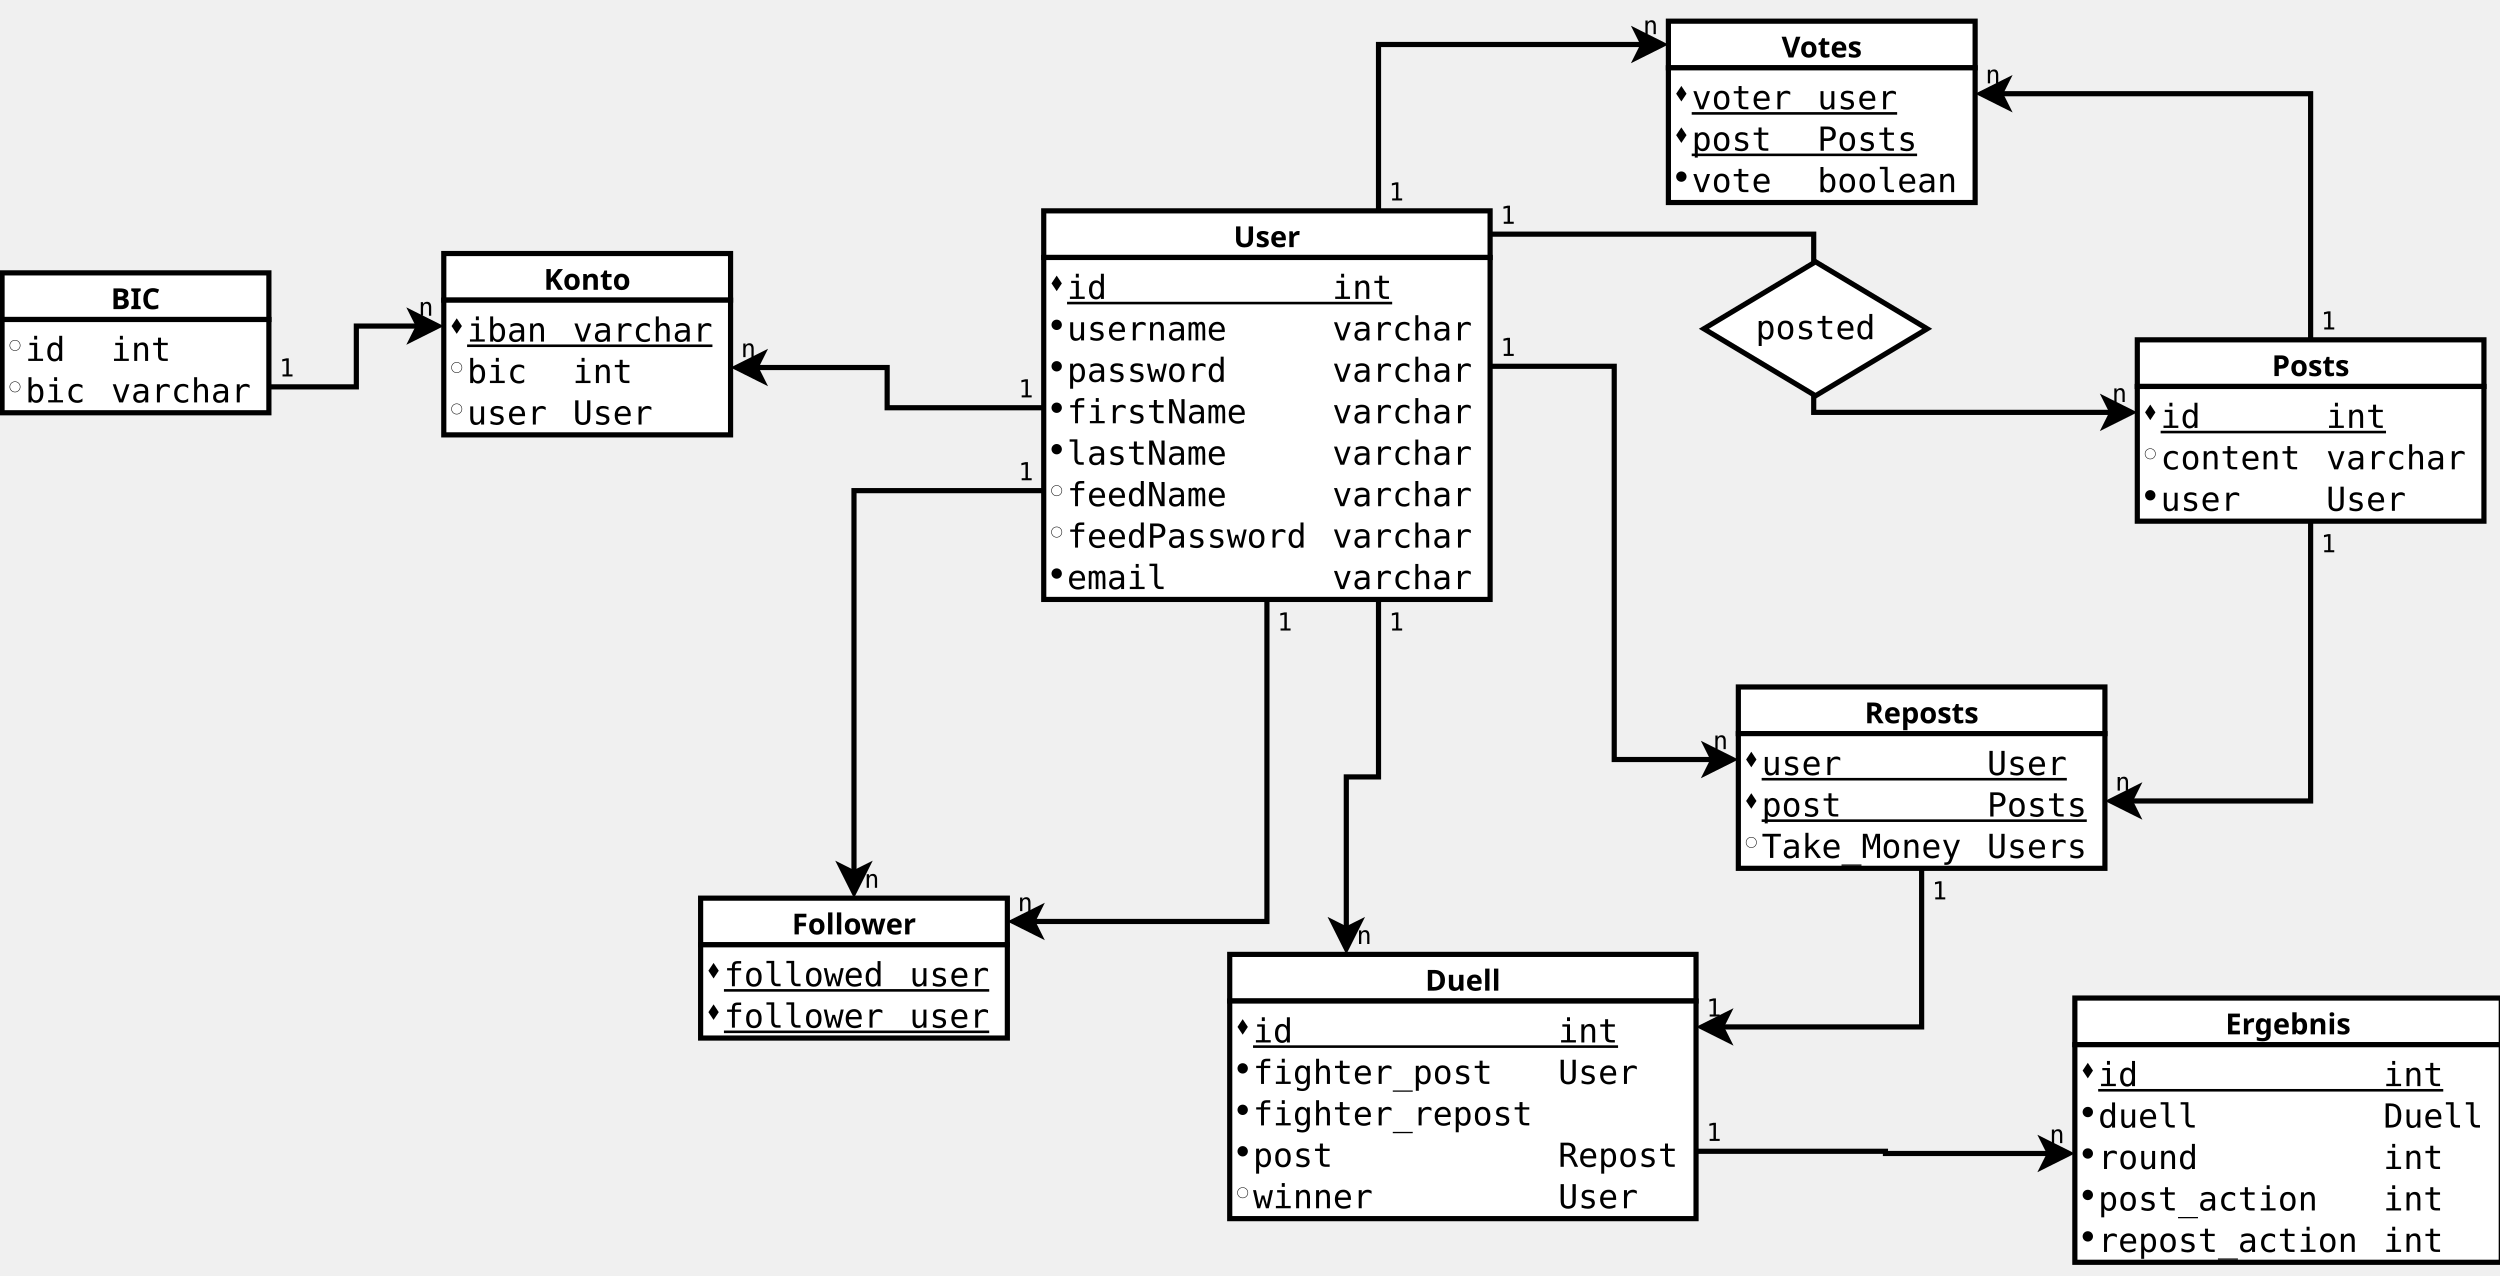
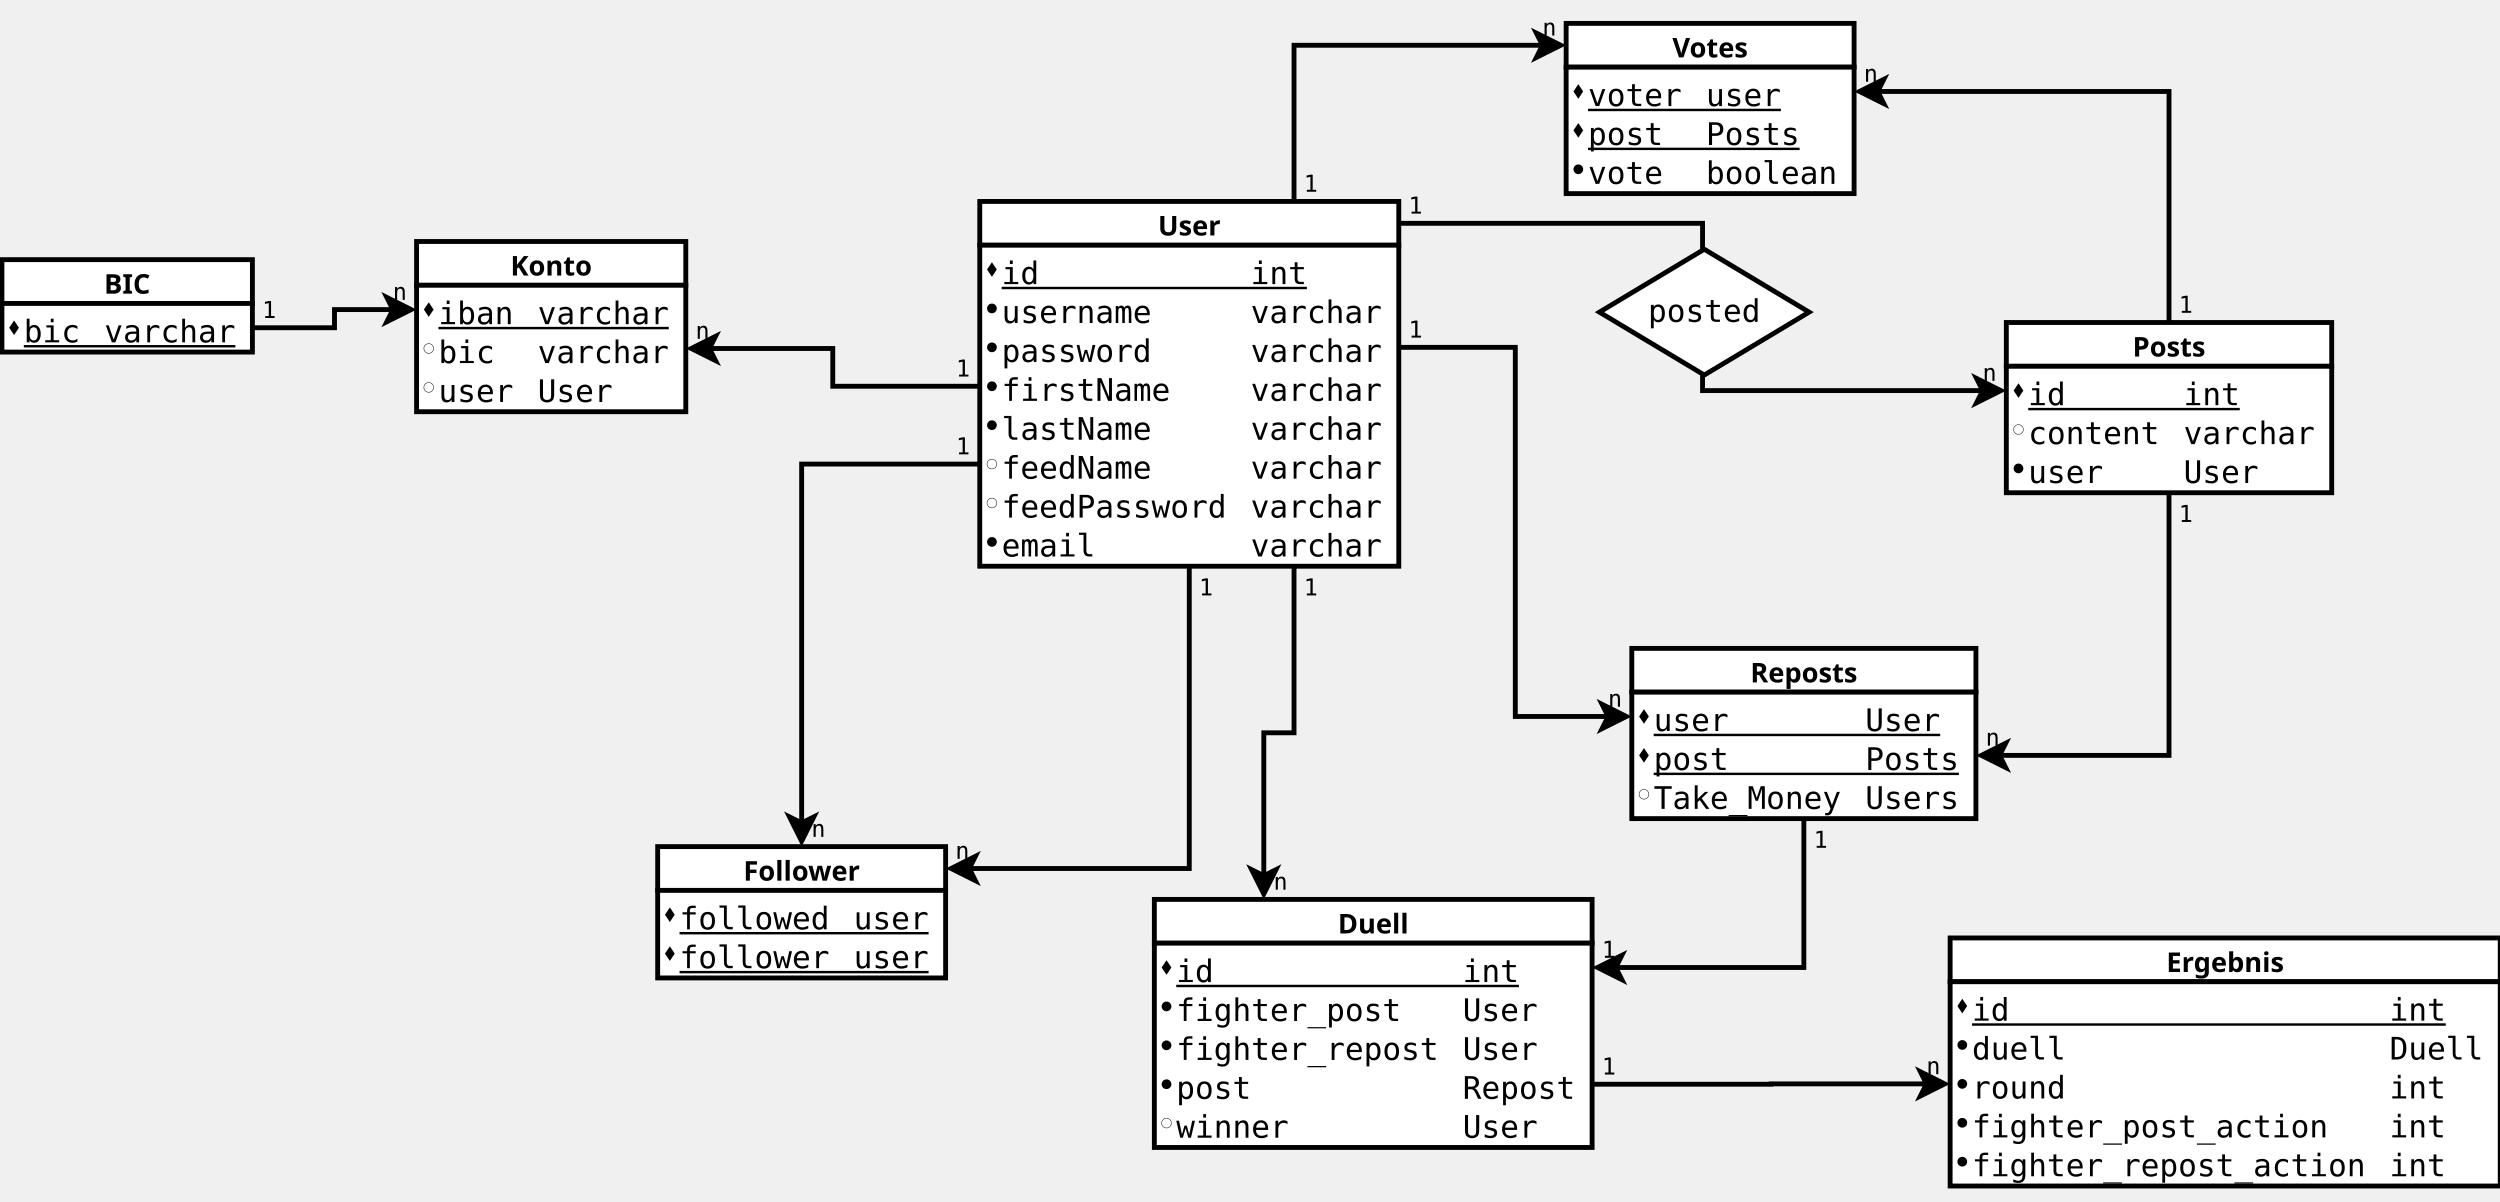
- <svg xmlns="http://www.w3.org/2000/svg" width="49cm" height="25cm" viewBox="-218 12 965 484">
+ <svg xmlns="http://www.w3.org/2000/svg" width="52cm" height="25cm" viewBox="-218 12 1028 483">
  <g>
    <rect style="fill: #ffffff" x="184.88" y="89.213" width="172.3" height="18" />
    <rect style="fill: none; fill-opacity:0; stroke-width: 2; stroke: #000000" x="184.88" y="89.213" width="172.3" height="18" />
    <text font-size="11.2" style="fill: #000000;text-anchor:middle;font-family:sans-serif;font-style:normal;font-weight:700" x="271.03" y="103.213">User</text>
    <rect style="fill: #ffffff" x="184.88" y="107.213" width="172.3" height="132" />
    <rect style="fill: none; fill-opacity:0; stroke-width: 2; stroke: #000000" x="184.88" y="107.213" width="172.3" height="132" />
    <polygon style="fill: #000000" points="187.88,117.213 189.88,120.213 191.88,117.213 189.88,114.213 " />
    <text font-size="12.8" style="fill: #000000;text-anchor:start;font-family:monospace;font-style:normal;font-weight:normal" x="193.88" y="123.213">id</text>
    <text font-size="12.8" style="fill: #000000;text-anchor:start;font-family:monospace;font-style:normal;font-weight:normal" x="296.28" y="123.213">int</text>
    <line style="fill: none; fill-opacity:0; stroke-width: 1; stroke: #000000" x1="193.88" y1="124.813" x2="319.38" y2="124.813" />
    <ellipse style="fill: #000000" cx="189.88" cy="133.213" rx="2" ry="2" />
    <text font-size="12.8" style="fill: #000000;text-anchor:start;font-family:monospace;font-style:normal;font-weight:normal" x="193.88" y="139.213">username</text>
    <text font-size="12.8" style="fill: #000000;text-anchor:start;font-family:monospace;font-style:normal;font-weight:normal" x="296.28" y="139.213">varchar</text>
    <ellipse style="fill: #000000" cx="189.88" cy="149.213" rx="2" ry="2" />
    <text font-size="12.8" style="fill: #000000;text-anchor:start;font-family:monospace;font-style:normal;font-weight:normal" x="193.88" y="155.213">password</text>
    <text font-size="12.8" style="fill: #000000;text-anchor:start;font-family:monospace;font-style:normal;font-weight:normal" x="296.28" y="155.213">varchar</text>
    <ellipse style="fill: #000000" cx="189.88" cy="165.213" rx="2" ry="2" />
    <text font-size="12.8" style="fill: #000000;text-anchor:start;font-family:monospace;font-style:normal;font-weight:normal" x="193.88" y="171.213">firstName</text>
    <text font-size="12.8" style="fill: #000000;text-anchor:start;font-family:monospace;font-style:normal;font-weight:normal" x="296.28" y="171.213">varchar</text>
    <ellipse style="fill: #000000" cx="189.88" cy="181.213" rx="2" ry="2" />
    <text font-size="12.8" style="fill: #000000;text-anchor:start;font-family:monospace;font-style:normal;font-weight:normal" x="193.88" y="187.213">lastName</text>
    <text font-size="12.8" style="fill: #000000;text-anchor:start;font-family:monospace;font-style:normal;font-weight:normal" x="296.28" y="187.213">varchar</text>
    <ellipse style="fill: none; fill-opacity:0; stroke-width: 0.2; stroke: #000000" cx="189.88" cy="197.213" rx="2" ry="2" />
    <text font-size="12.8" style="fill: #000000;text-anchor:start;font-family:monospace;font-style:normal;font-weight:normal" x="193.88" y="203.213">feedName</text>
    <text font-size="12.8" style="fill: #000000;text-anchor:start;font-family:monospace;font-style:normal;font-weight:normal" x="296.28" y="203.213">varchar</text>
    <ellipse style="fill: none; fill-opacity:0; stroke-width: 0.2; stroke: #000000" cx="189.88" cy="213.213" rx="2" ry="2" />
    <text font-size="12.8" style="fill: #000000;text-anchor:start;font-family:monospace;font-style:normal;font-weight:normal" x="193.88" y="219.213">feedPassword</text>
    <text font-size="12.8" style="fill: #000000;text-anchor:start;font-family:monospace;font-style:normal;font-weight:normal" x="296.28" y="219.213">varchar</text>
    <ellipse style="fill: #000000" cx="189.88" cy="229.213" rx="2" ry="2" />
    <text font-size="12.8" style="fill: #000000;text-anchor:start;font-family:monospace;font-style:normal;font-weight:normal" x="193.88" y="235.213">email</text>
    <text font-size="12.8" style="fill: #000000;text-anchor:start;font-family:monospace;font-style:normal;font-weight:normal" x="296.28" y="235.213">varchar</text>
  </g>
  <g>
    <rect style="fill: #ffffff" x="607" y="139" width="133.8" height="18" />
    <rect style="fill: none; fill-opacity:0; stroke-width: 2; stroke: #000000" x="607" y="139" width="133.8" height="18" />
    <text font-size="11.2" style="fill: #000000;text-anchor:middle;font-family:sans-serif;font-style:normal;font-weight:700" x="673.9" y="153">Posts</text>
    <rect style="fill: #ffffff" x="607" y="157" width="133.8" height="52" />
    <rect style="fill: none; fill-opacity:0; stroke-width: 2; stroke: #000000" x="607" y="157" width="133.8" height="52" />
    <polygon style="fill: #000000" points="610,167 612,170 614,167 612,164 " />
    <text font-size="12.8" style="fill: #000000;text-anchor:start;font-family:monospace;font-style:normal;font-weight:normal" x="616" y="173">id</text>
    <text font-size="12.8" style="fill: #000000;text-anchor:start;font-family:monospace;font-style:normal;font-weight:normal" x="679.9" y="173">int</text>
    <line style="fill: none; fill-opacity:0; stroke-width: 1; stroke: #000000" x1="616" y1="174.6" x2="703" y2="174.6" />
    <ellipse style="fill: none; fill-opacity:0; stroke-width: 0.2; stroke: #000000" cx="612" cy="183" rx="2" ry="2" />
    <text font-size="12.8" style="fill: #000000;text-anchor:start;font-family:monospace;font-style:normal;font-weight:normal" x="616" y="189">content</text>
    <text font-size="12.8" style="fill: #000000;text-anchor:start;font-family:monospace;font-style:normal;font-weight:normal" x="679.9" y="189">varchar</text>
    <ellipse style="fill: #000000" cx="612" cy="199" rx="2" ry="2" />
    <text font-size="12.8" style="fill: #000000;text-anchor:start;font-family:monospace;font-style:normal;font-weight:normal" x="616" y="205">user</text>
    <text font-size="12.8" style="fill: #000000;text-anchor:start;font-family:monospace;font-style:normal;font-weight:normal" x="679.9" y="205">User</text>
  </g>
  <g>
    <polyline style="fill: none; fill-opacity:0; stroke-width: 2; stroke: #000000" points="357.18,98.213 482.09,98.213 482.09,167 597.264,167 " />
    <polygon style="fill: #000000" points="604.764,167 594.764,172 597.264,167 594.764,162 " />
    <polygon style="fill: none; fill-opacity:0; stroke-width: 2; stroke: #000000" points="604.764,167 594.764,172 597.264,167 594.764,162 " />
    <text font-size="9.6" style="fill: #000000;text-anchor:start;font-family:monospace;font-style:normal;font-weight:normal" x="361.18" y="94.213">1</text>
    <text font-size="9.6" style="fill: #000000;text-anchor:end;font-family:monospace;font-style:normal;font-weight:normal" x="603" y="163">n</text>
  </g>
  <g>
    <rect style="fill: #ffffff" x="52.438" y="354.514" width="118.4" height="18" />
    <rect style="fill: none; fill-opacity:0; stroke-width: 2; stroke: #000000" x="52.438" y="354.514" width="118.4" height="18" />
    <text font-size="11.2" style="fill: #000000;text-anchor:middle;font-family:sans-serif;font-style:normal;font-weight:700" x="111.638" y="368.514">Follower</text>
    <rect style="fill: #ffffff" x="52.438" y="372.514" width="118.4" height="36" />
    <rect style="fill: none; fill-opacity:0; stroke-width: 2; stroke: #000000" x="52.438" y="372.514" width="118.4" height="36" />
    <polygon style="fill: #000000" points="55.438,382.514 57.438,385.514 59.438,382.514 57.438,379.514 " />
    <text font-size="12.8" style="fill: #000000;text-anchor:start;font-family:monospace;font-style:normal;font-weight:normal" x="61.438" y="388.514">followed</text>
    <text font-size="12.8" style="fill: #000000;text-anchor:start;font-family:monospace;font-style:normal;font-weight:normal" x="133.038" y="388.514">user</text>
    <line style="fill: none; fill-opacity:0; stroke-width: 1; stroke: #000000" x1="61.438" y1="390.114" x2="163.838" y2="390.114" />
    <polygon style="fill: #000000" points="55.438,398.514 57.438,401.514 59.438,398.514 57.438,395.514 " />
    <text font-size="12.8" style="fill: #000000;text-anchor:start;font-family:monospace;font-style:normal;font-weight:normal" x="61.438" y="404.514">follower</text>
    <text font-size="12.8" style="fill: #000000;text-anchor:start;font-family:monospace;font-style:normal;font-weight:normal" x="133.038" y="404.514">user</text>
    <line style="fill: none; fill-opacity:0; stroke-width: 1; stroke: #000000" x1="61.438" y1="406.114" x2="163.838" y2="406.114" />
  </g>
  <g>
    <rect style="fill: #ffffff" x="426" y="16" width="118.4" height="18" />
    <rect style="fill: none; fill-opacity:0; stroke-width: 2; stroke: #000000" x="426" y="16" width="118.4" height="18" />
    <text font-size="11.2" style="fill: #000000;text-anchor:middle;font-family:sans-serif;font-style:normal;font-weight:700" x="485.2" y="30">Votes</text>
    <rect style="fill: #ffffff" x="426" y="34" width="118.4" height="52" />
    <rect style="fill: none; fill-opacity:0; stroke-width: 2; stroke: #000000" x="426" y="34" width="118.4" height="52" />
    <polygon style="fill: #000000" points="429,44 431,47 433,44 431,41 " />
    <text font-size="12.8" style="fill: #000000;text-anchor:start;font-family:monospace;font-style:normal;font-weight:normal" x="435" y="50">voter</text>
    <text font-size="12.8" style="fill: #000000;text-anchor:start;font-family:monospace;font-style:normal;font-weight:normal" x="483.5" y="50">user</text>
    <line style="fill: none; fill-opacity:0; stroke-width: 1; stroke: #000000" x1="435" y1="51.6" x2="514.3" y2="51.6" />
    <polygon style="fill: #000000" points="429,60 431,63 433,60 431,57 " />
    <text font-size="12.8" style="fill: #000000;text-anchor:start;font-family:monospace;font-style:normal;font-weight:normal" x="435" y="66">post</text>
    <text font-size="12.8" style="fill: #000000;text-anchor:start;font-family:monospace;font-style:normal;font-weight:normal" x="483.5" y="66">Posts</text>
    <line style="fill: none; fill-opacity:0; stroke-width: 1; stroke: #000000" x1="435" y1="67.6" x2="522" y2="67.6" />
    <ellipse style="fill: #000000" cx="431" cy="76" rx="2" ry="2" />
    <text font-size="12.8" style="fill: #000000;text-anchor:start;font-family:monospace;font-style:normal;font-weight:normal" x="435" y="82">vote</text>
    <text font-size="12.8" style="fill: #000000;text-anchor:start;font-family:monospace;font-style:normal;font-weight:normal" x="483.5" y="82">boolean</text>
  </g>
  <g>
    <polyline style="fill: none; fill-opacity:0; stroke-width: 2; stroke: #000000" points="184.88,197.213 111.638,197.213 111.638,344.778 " />
    <polygon style="fill: #000000" points="111.638,352.278 106.638,342.278 111.638,344.778 116.638,342.278 " />
    <polygon style="fill: none; fill-opacity:0; stroke-width: 2; stroke: #000000" points="111.638,352.278 106.638,342.278 111.638,344.778 116.638,342.278 " />
    <text font-size="9.6" style="fill: #000000;text-anchor:end;font-family:monospace;font-style:normal;font-weight:normal" x="180.88" y="193.213">1</text>
    <text font-size="9.6" style="fill: #000000;text-anchor:start;font-family:monospace;font-style:normal;font-weight:normal" x="115.638" y="350.514">n</text>
  </g>
  <g>
    <polyline style="fill: none; fill-opacity:0; stroke-width: 2; stroke: #000000" points="314.105,89.213 314.105,25 416.264,25 " />
    <polygon style="fill: #000000" points="423.764,25 413.764,30 416.264,25 413.764,20 " />
    <polygon style="fill: none; fill-opacity:0; stroke-width: 2; stroke: #000000" points="423.764,25 413.764,30 416.264,25 413.764,20 " />
    <text font-size="9.6" style="fill: #000000;text-anchor:start;font-family:monospace;font-style:normal;font-weight:normal" x="318.105" y="85.213">1</text>
    <text font-size="9.6" style="fill: #000000;text-anchor:end;font-family:monospace;font-style:normal;font-weight:normal" x="422" y="21">n</text>
  </g>
  <g>
    <polyline style="fill: none; fill-opacity:0; stroke-width: 2; stroke: #000000" points="673.9,139 673.9,44 554.136,44 " />
    <polygon style="fill: #000000" points="546.636,44 556.636,39 554.136,44 556.636,49 " />
    <polygon style="fill: none; fill-opacity:0; stroke-width: 2; stroke: #000000" points="546.636,44 556.636,39 554.136,44 556.636,49 " />
    <text font-size="9.6" style="fill: #000000;text-anchor:start;font-family:monospace;font-style:normal;font-weight:normal" x="677.9" y="135">1</text>
    <text font-size="9.6" style="fill: #000000;text-anchor:start;font-family:monospace;font-style:normal;font-weight:normal" x="548.4" y="40">n</text>
  </g>
  <g>
    <polyline style="fill: none; fill-opacity:0; stroke-width: 2; stroke: #000000" points="271.03,239.213 271.03,363.514 180.574,363.514 " />
    <polygon style="fill: #000000" points="173.074,363.514 183.074,358.514 180.574,363.514 183.074,368.514 " />
    <polygon style="fill: none; fill-opacity:0; stroke-width: 2; stroke: #000000" points="173.074,363.514 183.074,358.514 180.574,363.514 183.074,368.514 " />
    <text font-size="9.6" style="fill: #000000;text-anchor:start;font-family:monospace;font-style:normal;font-weight:normal" x="275.03" y="251.213">1</text>
    <text font-size="9.6" style="fill: #000000;text-anchor:start;font-family:monospace;font-style:normal;font-weight:normal" x="174.838" y="359.514">n</text>
  </g>
  <g>
    <polygon style="fill: #ffffff" points="439.686,134.736 482.786,108.876 525.886,134.736 482.786,160.596 " />
    <polygon style="fill: none; fill-opacity:0; stroke-width: 2; stroke: #000000" points="439.686,134.736 482.786,108.876 525.886,134.736 482.786,160.596 " />
    <text font-size="12.8" style="fill: #000000;text-anchor:end;font-family:monospace;font-style:normal;font-weight:normal" x="433.686" y="128.736" />
    <text font-size="12.8" style="fill: #000000;text-anchor:start;font-family:monospace;font-style:normal;font-weight:normal" x="531.886" y="128.736" />
    <text font-size="12.8" style="fill: #000000;text-anchor:middle;font-family:monospace;font-style:normal;font-weight:normal" x="482.786" y="138.736">posted</text>
  </g>
  <g>
    <rect style="fill: #ffffff" x="453" y="273" width="141.5" height="18" />
    <rect style="fill: none; fill-opacity:0; stroke-width: 2; stroke: #000000" x="453" y="273" width="141.5" height="18" />
    <text font-size="11.2" style="fill: #000000;text-anchor:middle;font-family:sans-serif;font-style:normal;font-weight:700" x="523.75" y="287">Reposts</text>
    <rect style="fill: #ffffff" x="453" y="291" width="141.5" height="52" />
    <rect style="fill: none; fill-opacity:0; stroke-width: 2; stroke: #000000" x="453" y="291" width="141.5" height="52" />
    <polygon style="fill: #000000" points="456,301 458,304 460,301 458,298 " />
    <text font-size="12.8" style="fill: #000000;text-anchor:start;font-family:monospace;font-style:normal;font-weight:normal" x="462" y="307">user</text>
    <text font-size="12.8" style="fill: #000000;text-anchor:start;font-family:monospace;font-style:normal;font-weight:normal" x="549" y="307">User</text>
    <line style="fill: none; fill-opacity:0; stroke-width: 1; stroke: #000000" x1="462" y1="308.6" x2="579.8" y2="308.6" />
    <polygon style="fill: #000000" points="456,317 458,320 460,317 458,314 " />
    <text font-size="12.8" style="fill: #000000;text-anchor:start;font-family:monospace;font-style:normal;font-weight:normal" x="462" y="323">post</text>
    <text font-size="12.8" style="fill: #000000;text-anchor:start;font-family:monospace;font-style:normal;font-weight:normal" x="549" y="323">Posts</text>
    <line style="fill: none; fill-opacity:0; stroke-width: 1; stroke: #000000" x1="462" y1="324.6" x2="587.5" y2="324.6" />
    <ellipse style="fill: none; fill-opacity:0; stroke-width: 0.2; stroke: #000000" cx="458" cy="333" rx="2" ry="2" />
    <text font-size="12.8" style="fill: #000000;text-anchor:start;font-family:monospace;font-style:normal;font-weight:normal" x="462" y="339">Take_Money</text>
    <text font-size="12.8" style="fill: #000000;text-anchor:start;font-family:monospace;font-style:normal;font-weight:normal" x="549" y="339">Users</text>
  </g>
  <g>
    <polyline style="fill: none; fill-opacity:0; stroke-width: 2; stroke: #000000" points="357.18,149.213 405.09,149.213 405.09,301 443.264,301 " />
    <polygon style="fill: #000000" points="450.764,301 440.764,306 443.264,301 440.764,296 " />
    <polygon style="fill: none; fill-opacity:0; stroke-width: 2; stroke: #000000" points="450.764,301 440.764,306 443.264,301 440.764,296 " />
    <text font-size="9.6" style="fill: #000000;text-anchor:start;font-family:monospace;font-style:normal;font-weight:normal" x="361.18" y="145.213">1</text>
    <text font-size="9.6" style="fill: #000000;text-anchor:end;font-family:monospace;font-style:normal;font-weight:normal" x="449" y="297">n</text>
  </g>
  <g>
    <polyline style="fill: none; fill-opacity:0; stroke-width: 2; stroke: #000000" points="673.9,209 673.9,317 604.236,317 " />
    <polygon style="fill: #000000" points="596.736,317 606.736,312 604.236,317 606.736,322 " />
    <polygon style="fill: none; fill-opacity:0; stroke-width: 2; stroke: #000000" points="596.736,317 606.736,312 604.236,317 606.736,322 " />
    <text font-size="9.6" style="fill: #000000;text-anchor:start;font-family:monospace;font-style:normal;font-weight:normal" x="677.9" y="221">1</text>
    <text font-size="9.6" style="fill: #000000;text-anchor:start;font-family:monospace;font-style:normal;font-weight:normal" x="598.5" y="313">n</text>
  </g>
  <g>
    <rect style="fill: #ffffff" x="256.672" y="376.22" width="180" height="18" />
    <rect style="fill: none; fill-opacity:0; stroke-width: 2; stroke: #000000" x="256.672" y="376.22" width="180" height="18" />
    <text font-size="11.2" style="fill: #000000;text-anchor:middle;font-family:sans-serif;font-style:normal;font-weight:700" x="346.672" y="390.22">Duell</text>
    <rect style="fill: #ffffff" x="256.672" y="394.22" width="180" height="84" />
    <rect style="fill: none; fill-opacity:0; stroke-width: 2; stroke: #000000" x="256.672" y="394.22" width="180" height="84" />
    <polygon style="fill: #000000" points="259.672,404.22 261.672,407.22 263.672,404.22 261.672,401.22 " />
    <text font-size="12.8" style="fill: #000000;text-anchor:start;font-family:monospace;font-style:normal;font-weight:normal" x="265.672" y="410.22">id</text>
    <text font-size="12.8" style="fill: #000000;text-anchor:start;font-family:monospace;font-style:normal;font-weight:normal" x="383.472" y="410.22">int</text>
    <line style="fill: none; fill-opacity:0; stroke-width: 1; stroke: #000000" x1="265.672" y1="411.82" x2="406.572" y2="411.82" />
    <ellipse style="fill: #000000" cx="261.672" cy="420.22" rx="2" ry="2" />
    <text font-size="12.8" style="fill: #000000;text-anchor:start;font-family:monospace;font-style:normal;font-weight:normal" x="265.672" y="426.22">fighter_post</text>
    <text font-size="12.8" style="fill: #000000;text-anchor:start;font-family:monospace;font-style:normal;font-weight:normal" x="383.472" y="426.22">User</text>
    <ellipse style="fill: #000000" cx="261.672" cy="436.22" rx="2" ry="2" />
    <text font-size="12.8" style="fill: #000000;text-anchor:start;font-family:monospace;font-style:normal;font-weight:normal" x="265.672" y="442.22">fighter_repost</text>
+     <text font-size="12.8" style="fill: #000000;text-anchor:start;font-family:monospace;font-style:normal;font-weight:normal" x="383.472" y="442.22">User</text>
    <ellipse style="fill: #000000" cx="261.672" cy="452.22" rx="2" ry="2" />
    <text font-size="12.8" style="fill: #000000;text-anchor:start;font-family:monospace;font-style:normal;font-weight:normal" x="265.672" y="458.22">post</text>
    <text font-size="12.8" style="fill: #000000;text-anchor:start;font-family:monospace;font-style:normal;font-weight:normal" x="383.472" y="458.22">Repost</text>
    <ellipse style="fill: none; fill-opacity:0; stroke-width: 0.2; stroke: #000000" cx="261.672" cy="468.22" rx="2" ry="2" />
    <text font-size="12.8" style="fill: #000000;text-anchor:start;font-family:monospace;font-style:normal;font-weight:normal" x="265.672" y="474.22">winner</text>
    <text font-size="12.8" style="fill: #000000;text-anchor:start;font-family:monospace;font-style:normal;font-weight:normal" x="383.472" y="474.22">User</text>
  </g>
  <g>
    <polyline style="fill: none; fill-opacity:0; stroke-width: 2; stroke: #000000" points="314.105,239.213 314.105,307.716 301.672,307.716 301.672,366.484 " />
    <polygon style="fill: #000000" points="301.672,373.984 296.672,363.984 301.672,366.484 306.672,363.984 " />
    <polygon style="fill: none; fill-opacity:0; stroke-width: 2; stroke: #000000" points="301.672,373.984 296.672,363.984 301.672,366.484 306.672,363.984 " />
    <text font-size="9.6" style="fill: #000000;text-anchor:start;font-family:monospace;font-style:normal;font-weight:normal" x="318.105" y="251.213">1</text>
    <text font-size="9.6" style="fill: #000000;text-anchor:start;font-family:monospace;font-style:normal;font-weight:normal" x="305.672" y="372.22">n</text>
  </g>
  <g>
    <polyline style="fill: none; fill-opacity:0; stroke-width: 2; stroke: #000000" points="523.75,343 523.75,404.22 446.408,404.22 " />
    <polygon style="fill: #000000" points="438.908,404.22 448.908,399.22 446.408,404.22 448.908,409.22 " />
    <polygon style="fill: none; fill-opacity:0; stroke-width: 2; stroke: #000000" points="438.908,404.22 448.908,399.22 446.408,404.22 448.908,409.22 " />
    <text font-size="9.6" style="fill: #000000;text-anchor:start;font-family:monospace;font-style:normal;font-weight:normal" x="527.75" y="355">1</text>
    <text font-size="9.6" style="fill: #000000;text-anchor:start;font-family:monospace;font-style:normal;font-weight:normal" x="440.672" y="400.22">1</text>
  </g>
  <g>
-     <rect style="fill: #ffffff" x="582.894" y="393.072" width="164.6" height="18" />
-     <rect style="fill: none; fill-opacity:0; stroke-width: 2; stroke: #000000" x="582.894" y="393.072" width="164.6" height="18" />
-     <text font-size="11.2" style="fill: #000000;text-anchor:middle;font-family:sans-serif;font-style:normal;font-weight:700" x="665.194" y="407.072">Ergebnis</text>
-     <rect style="fill: #ffffff" x="582.894" y="411.072" width="164.6" height="84" />
-     <rect style="fill: none; fill-opacity:0; stroke-width: 2; stroke: #000000" x="582.894" y="411.072" width="164.6" height="84" />
-     <polygon style="fill: #000000" points="585.894,421.072 587.894,424.072 589.894,421.072 587.894,418.072 " />
-     <text font-size="12.8" style="fill: #000000;text-anchor:start;font-family:monospace;font-style:normal;font-weight:normal" x="591.894" y="427.072">id</text>
-     <text font-size="12.8" style="fill: #000000;text-anchor:start;font-family:monospace;font-style:normal;font-weight:normal" x="701.994" y="427.072">int</text>
-     <line style="fill: none; fill-opacity:0; stroke-width: 1; stroke: #000000" x1="591.894" y1="428.672" x2="725.094" y2="428.672" />
-     <ellipse style="fill: #000000" cx="587.894" cy="437.072" rx="2" ry="2" />
-     <text font-size="12.8" style="fill: #000000;text-anchor:start;font-family:monospace;font-style:normal;font-weight:normal" x="591.894" y="443.072">duell</text>
-     <text font-size="12.8" style="fill: #000000;text-anchor:start;font-family:monospace;font-style:normal;font-weight:normal" x="701.994" y="443.072">Duell</text>
-     <ellipse style="fill: #000000" cx="587.894" cy="453.072" rx="2" ry="2" />
-     <text font-size="12.8" style="fill: #000000;text-anchor:start;font-family:monospace;font-style:normal;font-weight:normal" x="591.894" y="459.072">round</text>
-     <text font-size="12.8" style="fill: #000000;text-anchor:start;font-family:monospace;font-style:normal;font-weight:normal" x="701.994" y="459.072">int</text>
-     <ellipse style="fill: #000000" cx="587.894" cy="469.072" rx="2" ry="2" />
-     <text font-size="12.8" style="fill: #000000;text-anchor:start;font-family:monospace;font-style:normal;font-weight:normal" x="591.894" y="475.072">post_action</text>
-     <text font-size="12.8" style="fill: #000000;text-anchor:start;font-family:monospace;font-style:normal;font-weight:normal" x="701.994" y="475.072">int</text>
-     <ellipse style="fill: #000000" cx="587.894" cy="485.072" rx="2" ry="2" />
-     <text font-size="12.8" style="fill: #000000;text-anchor:start;font-family:monospace;font-style:normal;font-weight:normal" x="591.894" y="491.072">repost_action</text>
-     <text font-size="12.8" style="fill: #000000;text-anchor:start;font-family:monospace;font-style:normal;font-weight:normal" x="701.994" y="491.072">int</text>
-   </g>
-   <g>
-     <polyline style="fill: none; fill-opacity:0; stroke-width: 2; stroke: #000000" points="436.672,452.22 509.783,452.22 509.783,453.072 573.158,453.072 " />
-     <polygon style="fill: #000000" points="580.658,453.072 570.658,458.072 573.158,453.072 570.658,448.072 " />
-     <polygon style="fill: none; fill-opacity:0; stroke-width: 2; stroke: #000000" points="580.658,453.072 570.658,458.072 573.158,453.072 570.658,448.072 " />
+     <rect style="fill: #ffffff" x="583.894" y="392.072" width="226.2" height="18" />
+     <rect style="fill: none; fill-opacity:0; stroke-width: 2; stroke: #000000" x="583.894" y="392.072" width="226.2" height="18" />
+     <text font-size="11.2" style="fill: #000000;text-anchor:middle;font-family:sans-serif;font-style:normal;font-weight:700" x="696.994" y="406.072">Ergebnis</text>
+     <rect style="fill: #ffffff" x="583.894" y="410.072" width="226.2" height="84" />
+     <rect style="fill: none; fill-opacity:0; stroke-width: 2; stroke: #000000" x="583.894" y="410.072" width="226.2" height="84" />
+     <polygon style="fill: #000000" points="586.894,420.072 588.894,423.072 590.894,420.072 588.894,417.072 " />
+     <text font-size="12.8" style="fill: #000000;text-anchor:start;font-family:monospace;font-style:normal;font-weight:normal" x="592.894" y="426.072">id</text>
+     <text font-size="12.8" style="fill: #000000;text-anchor:start;font-family:monospace;font-style:normal;font-weight:normal" x="764.594" y="426.072">int</text>
+     <line style="fill: none; fill-opacity:0; stroke-width: 1; stroke: #000000" x1="592.894" y1="427.672" x2="787.694" y2="427.672" />
+     <ellipse style="fill: #000000" cx="588.894" cy="436.072" rx="2" ry="2" />
+     <text font-size="12.8" style="fill: #000000;text-anchor:start;font-family:monospace;font-style:normal;font-weight:normal" x="592.894" y="442.072">duell</text>
+     <text font-size="12.8" style="fill: #000000;text-anchor:start;font-family:monospace;font-style:normal;font-weight:normal" x="764.594" y="442.072">Duell</text>
+     <ellipse style="fill: #000000" cx="588.894" cy="452.072" rx="2" ry="2" />
+     <text font-size="12.8" style="fill: #000000;text-anchor:start;font-family:monospace;font-style:normal;font-weight:normal" x="592.894" y="458.072">round</text>
+     <text font-size="12.8" style="fill: #000000;text-anchor:start;font-family:monospace;font-style:normal;font-weight:normal" x="764.594" y="458.072">int</text>
+     <ellipse style="fill: #000000" cx="588.894" cy="468.072" rx="2" ry="2" />
+     <text font-size="12.8" style="fill: #000000;text-anchor:start;font-family:monospace;font-style:normal;font-weight:normal" x="592.894" y="474.072">fighter_post_action</text>
+     <text font-size="12.8" style="fill: #000000;text-anchor:start;font-family:monospace;font-style:normal;font-weight:normal" x="764.594" y="474.072">int</text>
+     <ellipse style="fill: #000000" cx="588.894" cy="484.072" rx="2" ry="2" />
+     <text font-size="12.8" style="fill: #000000;text-anchor:start;font-family:monospace;font-style:normal;font-weight:normal" x="592.894" y="490.072">fighter_repost_action</text>
+     <text font-size="12.8" style="fill: #000000;text-anchor:start;font-family:monospace;font-style:normal;font-weight:normal" x="764.594" y="490.072">int</text>
+   </g>
+   <g>
+     <polyline style="fill: none; fill-opacity:0; stroke-width: 2; stroke: #000000" points="436.672,452.22 510.283,452.22 510.283,452.072 574.158,452.072 " />
+     <polygon style="fill: #000000" points="581.658,452.072 571.658,457.072 574.158,452.072 571.658,447.072 " />
+     <polygon style="fill: none; fill-opacity:0; stroke-width: 2; stroke: #000000" points="581.658,452.072 571.658,457.072 574.158,452.072 571.658,447.072 " />
    <text font-size="9.6" style="fill: #000000;text-anchor:start;font-family:monospace;font-style:normal;font-weight:normal" x="440.672" y="448.22">1</text>
-     <text font-size="9.6" style="fill: #000000;text-anchor:end;font-family:monospace;font-style:normal;font-weight:normal" x="578.894" y="449.072">n</text>
+     <text font-size="9.6" style="fill: #000000;text-anchor:end;font-family:monospace;font-style:normal;font-weight:normal" x="579.894" y="448.072">n</text>
  </g>
  <g>
    <rect style="fill: #ffffff" x="-46.702" y="105.687" width="110.7" height="18" />
    <rect style="fill: none; fill-opacity:0; stroke-width: 2; stroke: #000000" x="-46.702" y="105.687" width="110.7" height="18" />
    <text font-size="11.2" style="fill: #000000;text-anchor:middle;font-family:sans-serif;font-style:normal;font-weight:700" x="8.648" y="119.687">Konto</text>
    <rect style="fill: #ffffff" x="-46.702" y="123.687" width="110.7" height="52" />
    <rect style="fill: none; fill-opacity:0; stroke-width: 2; stroke: #000000" x="-46.702" y="123.687" width="110.7" height="52" />
    <polygon style="fill: #000000" points="-43.702,133.687 -41.702,136.687 -39.702,133.687 -41.702,130.687 " />
    <text font-size="12.8" style="fill: #000000;text-anchor:start;font-family:monospace;font-style:normal;font-weight:normal" x="-37.702" y="139.687">iban</text>
    <text font-size="12.8" style="fill: #000000;text-anchor:start;font-family:monospace;font-style:normal;font-weight:normal" x="3.098" y="139.687">varchar</text>
    <line style="fill: none; fill-opacity:0; stroke-width: 1; stroke: #000000" x1="-37.702" y1="141.287" x2="56.998" y2="141.287" />
    <ellipse style="fill: none; fill-opacity:0; stroke-width: 0.2; stroke: #000000" cx="-41.702" cy="149.687" rx="2" ry="2" />
    <text font-size="12.8" style="fill: #000000;text-anchor:start;font-family:monospace;font-style:normal;font-weight:normal" x="-37.702" y="155.687">bic</text>
-     <text font-size="12.8" style="fill: #000000;text-anchor:start;font-family:monospace;font-style:normal;font-weight:normal" x="3.098" y="155.687">int</text>
+     <text font-size="12.8" style="fill: #000000;text-anchor:start;font-family:monospace;font-style:normal;font-weight:normal" x="3.098" y="155.687">varchar</text>
    <ellipse style="fill: none; fill-opacity:0; stroke-width: 0.2; stroke: #000000" cx="-41.702" cy="165.687" rx="2" ry="2" />
    <text font-size="12.8" style="fill: #000000;text-anchor:start;font-family:monospace;font-style:normal;font-weight:normal" x="-37.702" y="171.687">user</text>
    <text font-size="12.8" style="fill: #000000;text-anchor:start;font-family:monospace;font-style:normal;font-weight:normal" x="3.098" y="171.687">User</text>
  </g>
  <g>
    <rect style="fill: #ffffff" x="-217.21" y="113.154" width="103" height="18" />
    <rect style="fill: none; fill-opacity:0; stroke-width: 2; stroke: #000000" x="-217.21" y="113.154" width="103" height="18" />
    <text font-size="11.2" style="fill: #000000;text-anchor:middle;font-family:sans-serif;font-style:normal;font-weight:700" x="-165.71" y="127.154">BIC</text>
-     <rect style="fill: #ffffff" x="-217.21" y="131.154" width="103" height="36" />
-     <rect style="fill: none; fill-opacity:0; stroke-width: 2; stroke: #000000" x="-217.21" y="131.154" width="103" height="36" />
-     <ellipse style="fill: none; fill-opacity:0; stroke-width: 0.2; stroke: #000000" cx="-212.21" cy="141.154" rx="2" ry="2" />
-     <text font-size="12.8" style="fill: #000000;text-anchor:start;font-family:monospace;font-style:normal;font-weight:normal" x="-208.21" y="147.154">id</text>
-     <text font-size="12.8" style="fill: #000000;text-anchor:start;font-family:monospace;font-style:normal;font-weight:normal" x="-175.11" y="147.154">int</text>
-     <ellipse style="fill: none; fill-opacity:0; stroke-width: 0.2; stroke: #000000" cx="-212.21" cy="157.154" rx="2" ry="2" />
-     <text font-size="12.8" style="fill: #000000;text-anchor:start;font-family:monospace;font-style:normal;font-weight:normal" x="-208.21" y="163.154">bic</text>
-     <text font-size="12.8" style="fill: #000000;text-anchor:start;font-family:monospace;font-style:normal;font-weight:normal" x="-175.11" y="163.154">varchar</text>
+     <rect style="fill: #ffffff" x="-217.21" y="131.154" width="103" height="20" />
+     <rect style="fill: none; fill-opacity:0; stroke-width: 2; stroke: #000000" x="-217.21" y="131.154" width="103" height="20" />
+     <polygon style="fill: #000000" points="-214.21,141.154 -212.21,144.154 -210.21,141.154 -212.21,138.154 " />
+     <text font-size="12.8" style="fill: #000000;text-anchor:start;font-family:monospace;font-style:normal;font-weight:normal" x="-208.21" y="147.154">bic</text>
+     <text font-size="12.8" style="fill: #000000;text-anchor:start;font-family:monospace;font-style:normal;font-weight:normal" x="-175.11" y="147.154">varchar</text>
+     <line style="fill: none; fill-opacity:0; stroke-width: 1; stroke: #000000" x1="-208.21" y1="148.754" x2="-121.21" y2="148.754" />
  </g>
  <g>
    <polyline style="fill: none; fill-opacity:0; stroke-width: 2; stroke: #000000" points="184.88,165.213 124.439,165.213 124.439,149.687 73.734,149.687 " />
    <polygon style="fill: #000000" points="66.234,149.687 76.234,144.687 73.734,149.687 76.234,154.687 " />
    <polygon style="fill: none; fill-opacity:0; stroke-width: 2; stroke: #000000" points="66.234,149.687 76.234,144.687 73.734,149.687 76.234,154.687 " />
    <text font-size="9.6" style="fill: #000000;text-anchor:end;font-family:monospace;font-style:normal;font-weight:normal" x="180.88" y="161.213">1</text>
    <text font-size="9.6" style="fill: #000000;text-anchor:start;font-family:monospace;font-style:normal;font-weight:normal" x="67.998" y="145.687">n</text>
  </g>
  <g>
-     <polyline style="fill: none; fill-opacity:0; stroke-width: 2; stroke: #000000" points="-114.21,157.154 -80.456,157.154 -80.456,133.687 -56.438,133.687 " />
+     <polyline style="fill: none; fill-opacity:0; stroke-width: 2; stroke: #000000" points="-114.21,141.154 -80.456,141.154 -80.456,133.687 -56.438,133.687 " />
    <polygon style="fill: #000000" points="-48.938,133.687 -58.938,138.687 -56.438,133.687 -58.938,128.687 " />
    <polygon style="fill: none; fill-opacity:0; stroke-width: 2; stroke: #000000" points="-48.938,133.687 -58.938,138.687 -56.438,133.687 -58.938,128.687 " />
-     <text font-size="9.6" style="fill: #000000;text-anchor:start;font-family:monospace;font-style:normal;font-weight:normal" x="-110.21" y="153.154">1</text>
+     <text font-size="9.6" style="fill: #000000;text-anchor:start;font-family:monospace;font-style:normal;font-weight:normal" x="-110.21" y="137.154">1</text>
    <text font-size="9.6" style="fill: #000000;text-anchor:end;font-family:monospace;font-style:normal;font-weight:normal" x="-50.702" y="129.687">n</text>
  </g>
</svg>
